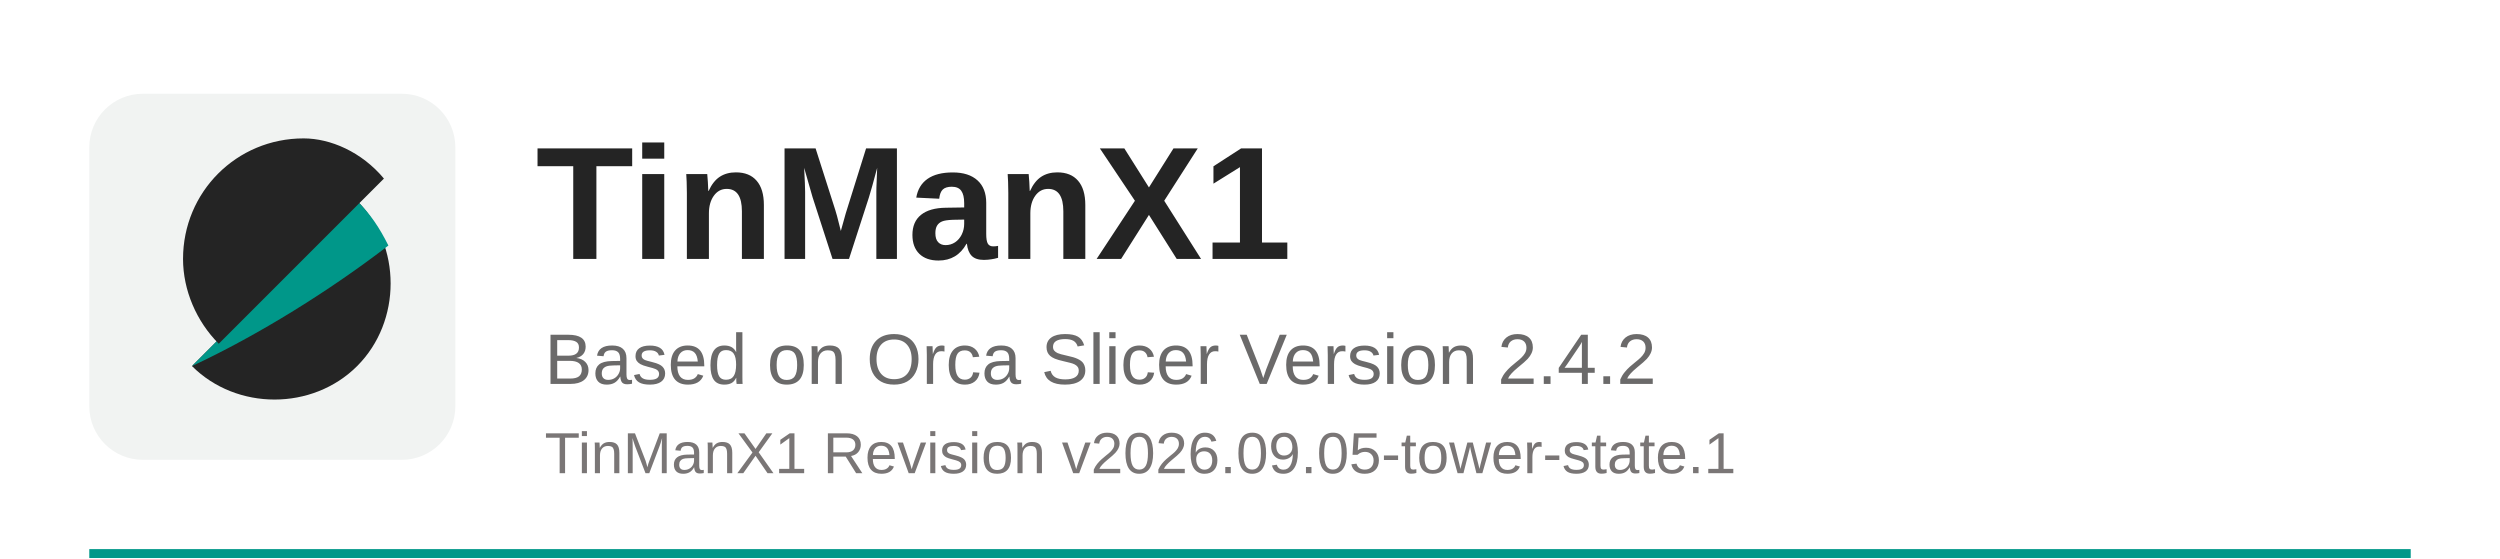
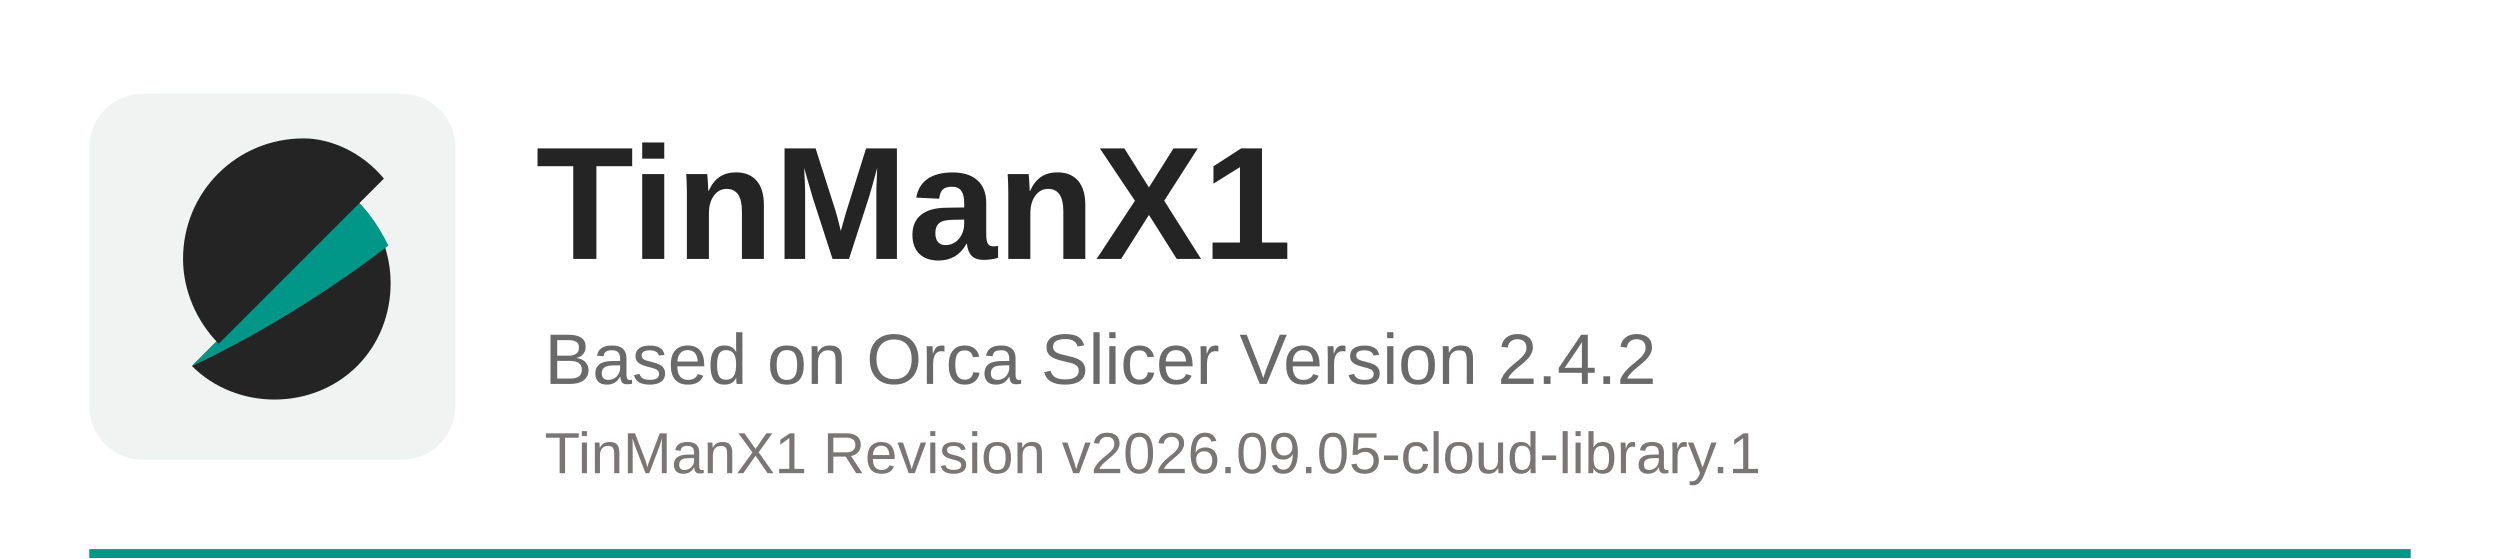
<svg xmlns="http://www.w3.org/2000/svg" width="560" height="125" viewBox="0 0 560 125">
  <rect x="20" y="123" width="520" height="2" fill="#009789" />
  <rect x="20" y="21" width="82" height="82" rx="12" fill="#f1f3f2" />
  <path d="M43 82c10 10 27 10 37 0s10-27 0-37L43 82z" fill="#242424" />
  <path d="M80 45L43 82c15-7 31-17 44-27-2-4-4-7-7-10z" fill="#009789" />
  <path d="M68 31c-15 0-27 12-27 27 0 7 3 14 8 19l37-37c-5-6-12-9-18-9z" fill="#242424" />
  <text x="120" y="58" font-family="Arial, Helvetica, sans-serif" font-size="36" font-weight="700" fill="#242424">TinManX1</text>
  <text x="122" y="86" font-family="Arial, Helvetica, sans-serif" font-size="16" fill="#6b6a6a">Based on Orca Slicer Version 2.4.2</text>
-   <text x="122" y="106" font-family="Arial, Helvetica, sans-serif" font-size="13" fill="#7a7676">TinManX1 Revision v2026.09.05-tower-state.1</text>
+   <text x="122" y="106" font-family="Arial, Helvetica, sans-serif" font-size="13" fill="#7a7676">TinManX1 Revision v2026.09.05-cloud-library.1</text>
</svg>
